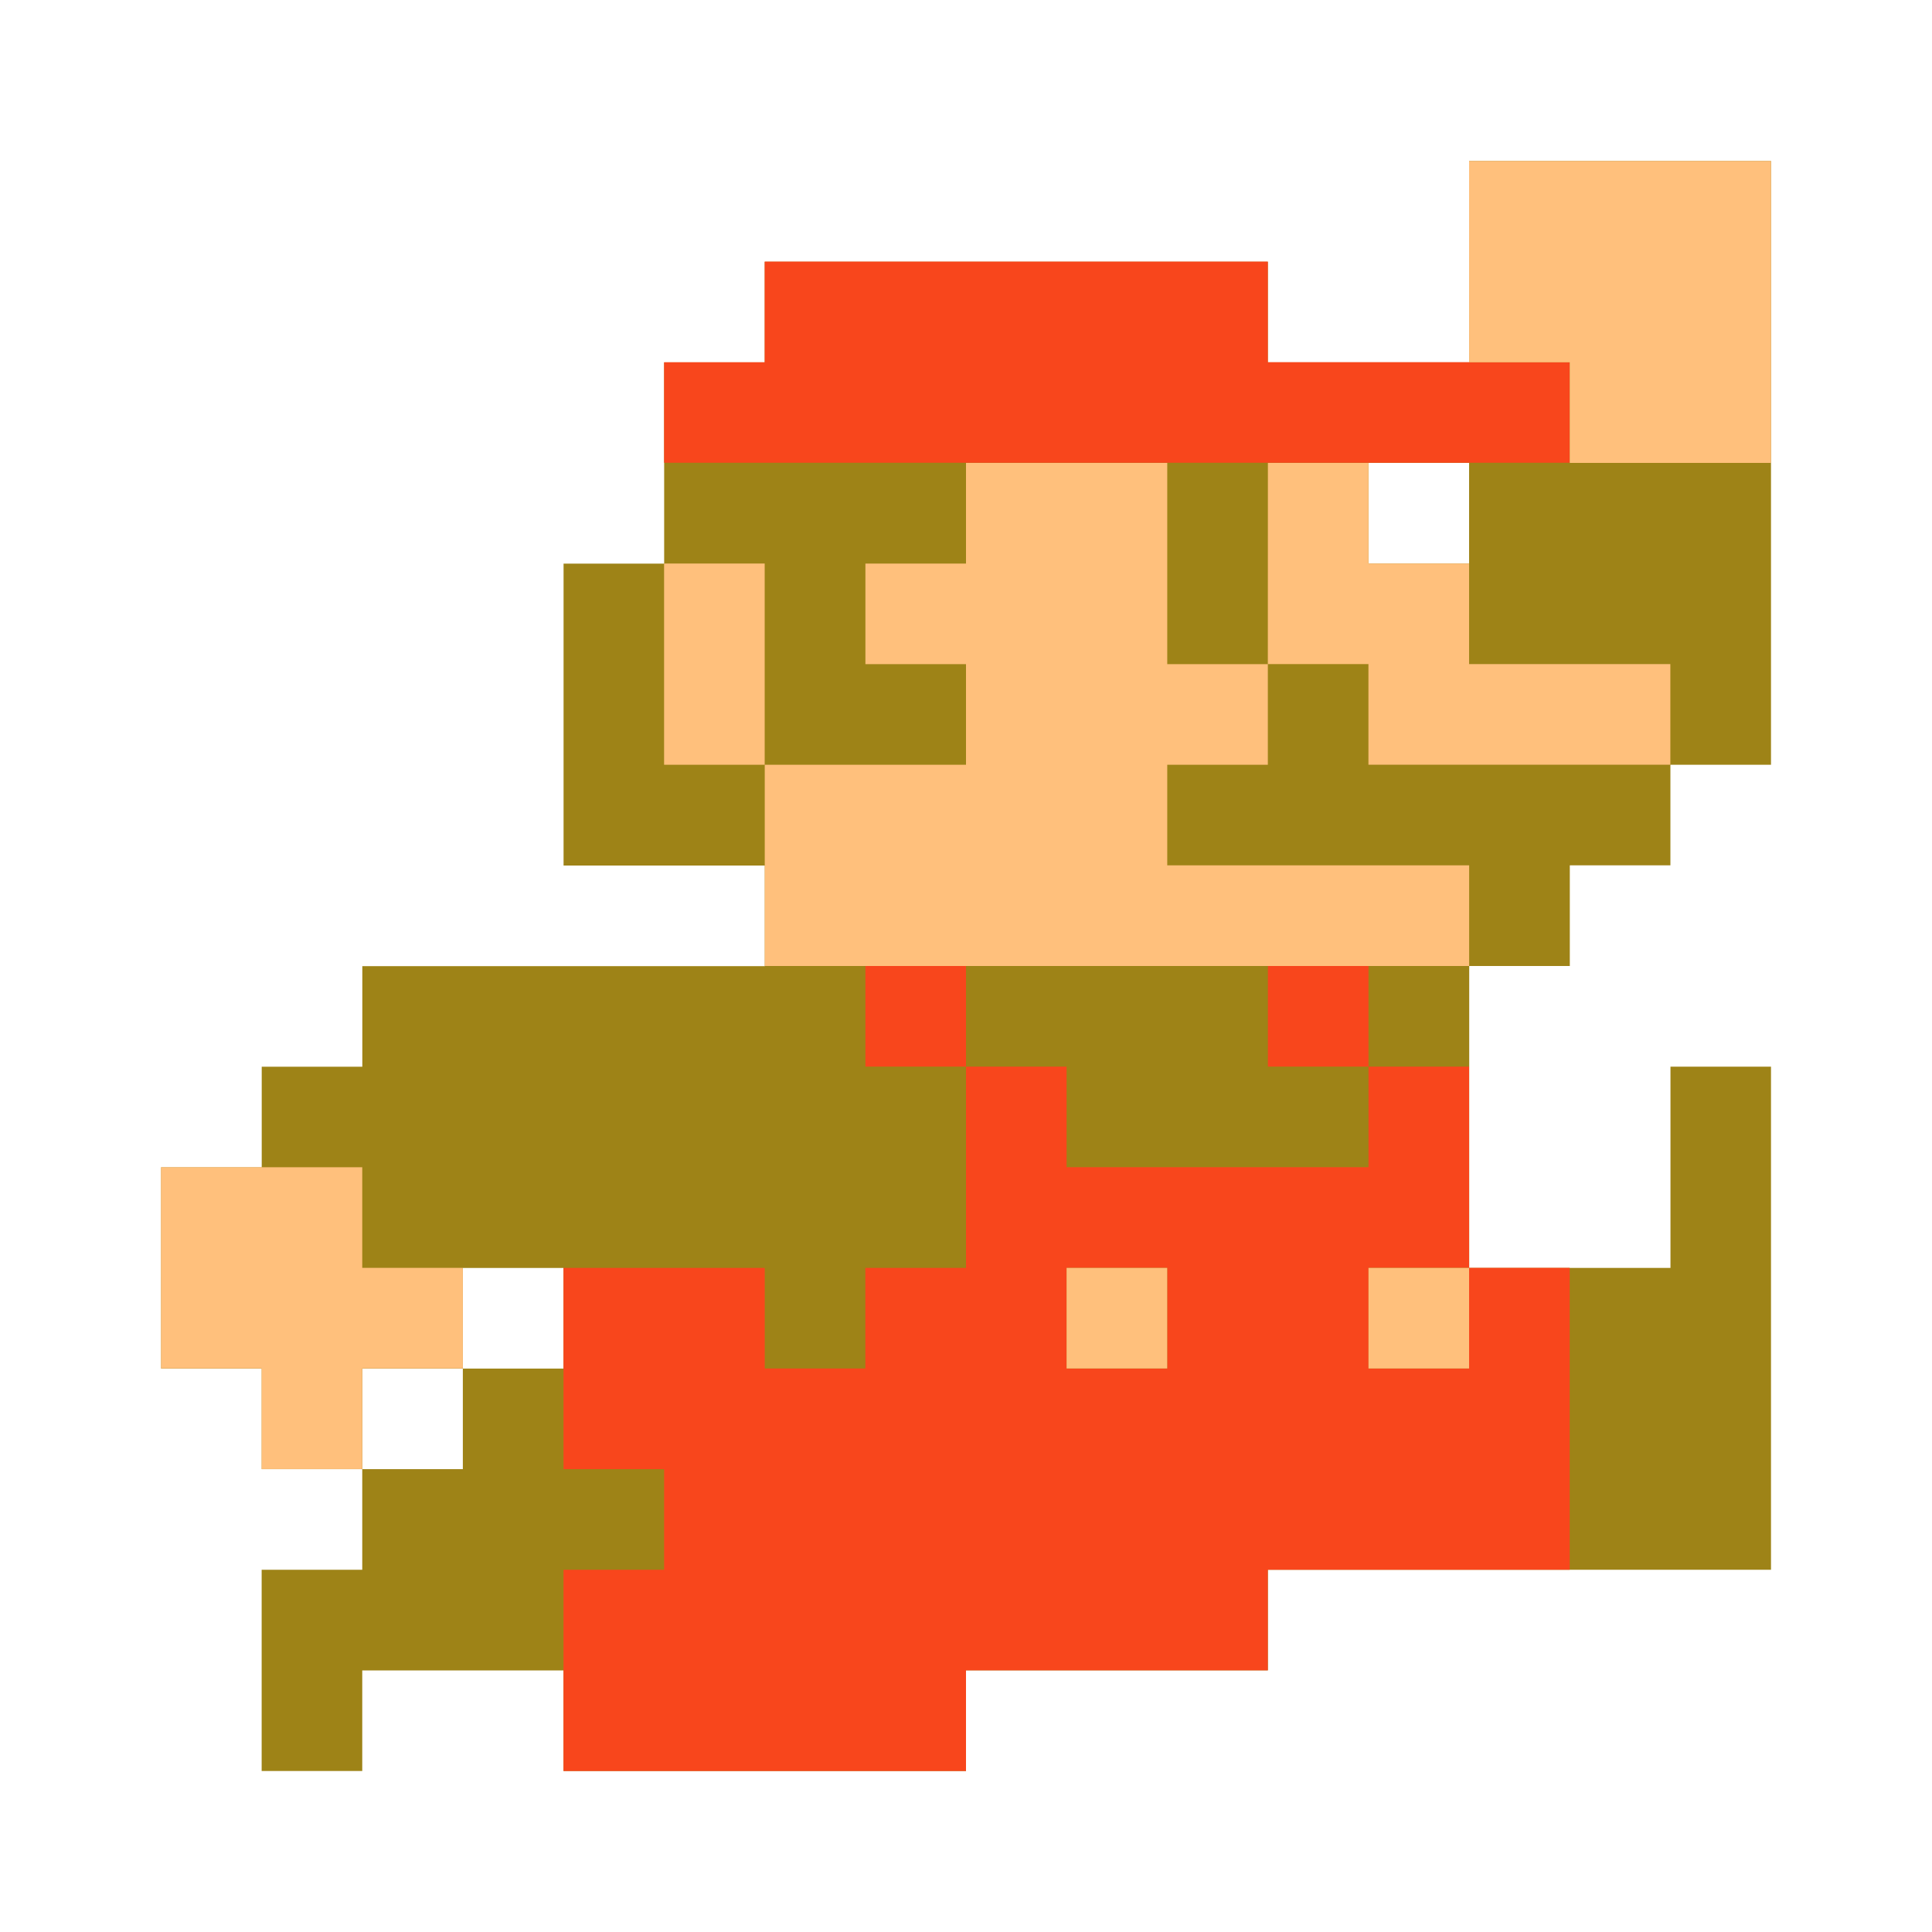
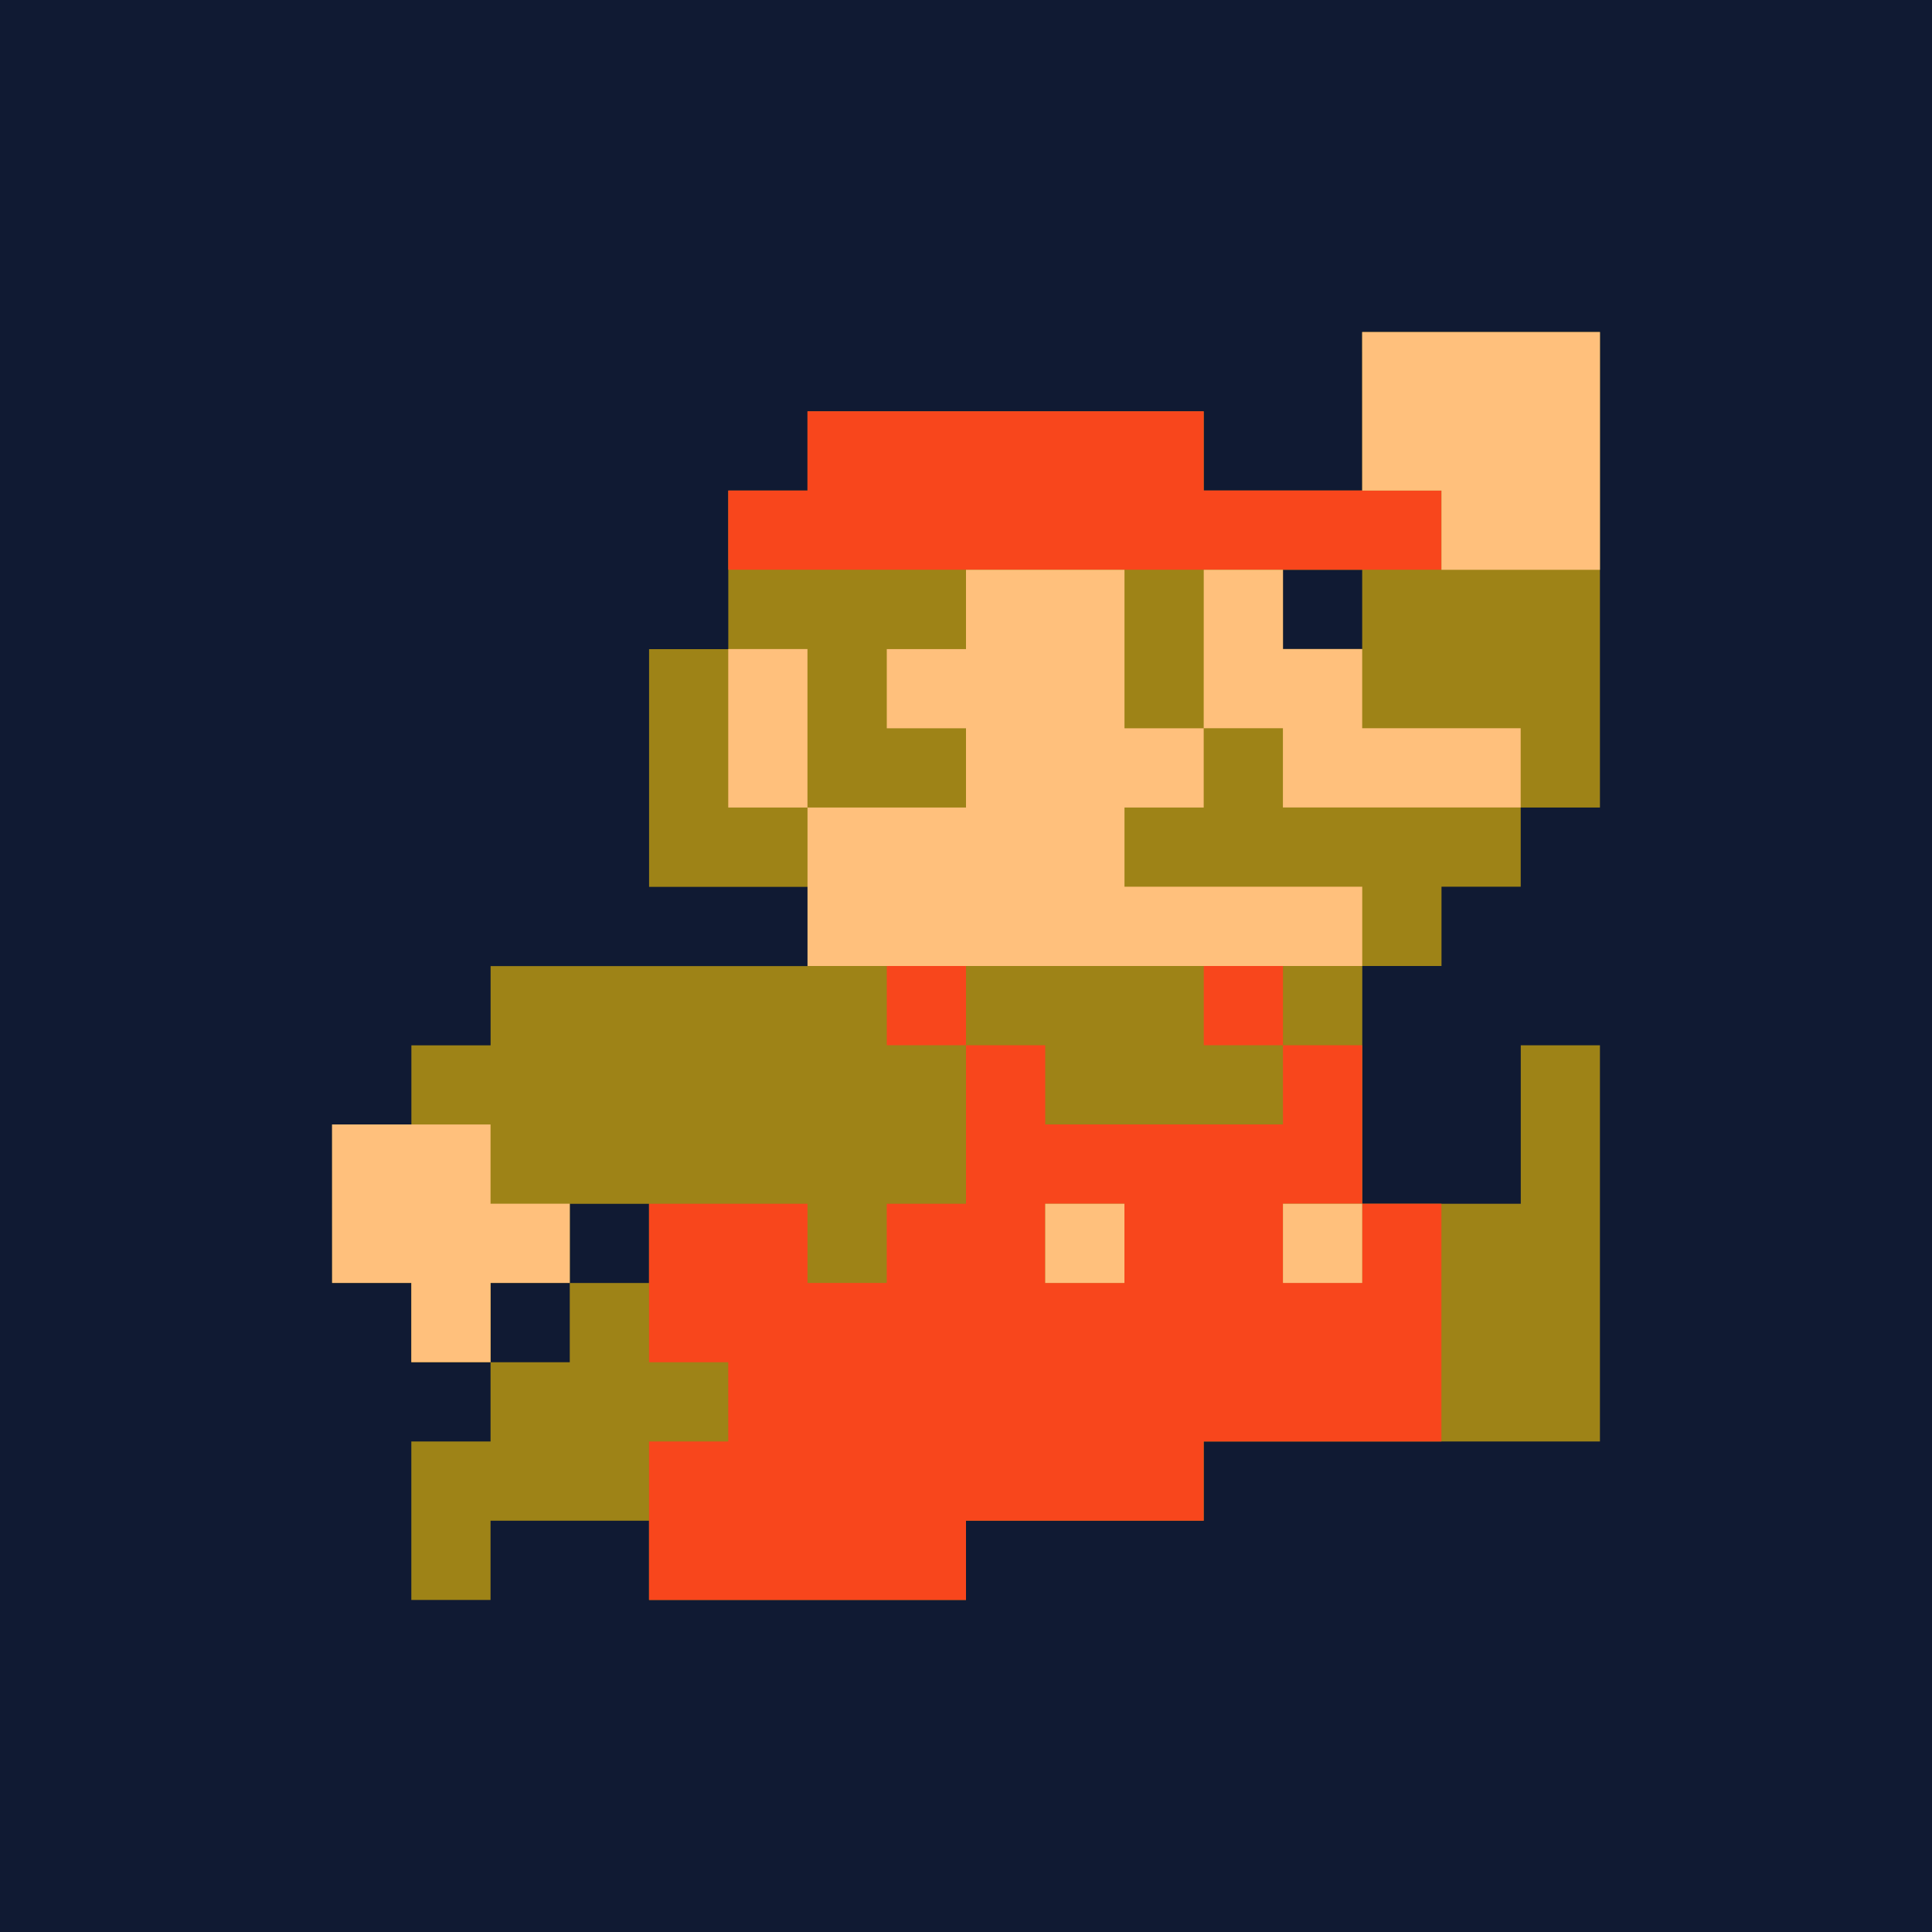
- <svg xmlns="http://www.w3.org/2000/svg" version="1.1" id="Layer_1" x="0px" y="0px" viewBox="0 0 300 300" style="enable-background:new 0 0 300 300;" xml:space="preserve">
+ <svg xmlns="http://www.w3.org/2000/svg" width="512" height="512" viewBox="0 0 512 512">
+   <rect width="512" height="512" fill="#101a33" />
  <style type="text/css">
- 	.st0{fill-rule:evenodd;clip-rule:evenodd;fill:#9E8317;}
- 	.st1{fill-rule:evenodd;clip-rule:evenodd;fill:#F8461C;}
- 	.st2{fill-rule:evenodd;clip-rule:evenodd;fill:#FFC07C;}
- </style>
-   <g>
-     <path class="st0" d="M228.12,25H275v93.75c-5.21,0-10.42,0-15.62,0v15.62c-5.21,0-10.42,0-15.62,0V150c-5.21,0-10.42,0-15.62,0   v46.88h31.25c0-10.42,0-20.83,0-31.25H275v78.12c-26.04,0-52.09,0-78.12,0v15.62c-15.62,0-31.25,0-46.88,0V275   c-20.83,0-41.67,0-62.5,0c0-5.21,0-10.42,0-15.62c-10.42,0-20.83,0-31.25,0V275c-5.21,0-10.42,0-15.62,0c0-10.42,0-20.83,0-31.25   h15.62c0-5.21,0-10.42,0-15.62h15.62c0-5.21,0-10.42,0-15.62H87.5c0-5.21,0-10.42,0-15.62c-5.21,0-10.42,0-15.62,0v15.62   c-5.21,0-10.42,0-15.62,0v15.62c-5.21,0-10.42,0-15.62,0c0-5.21,0-10.42,0-15.62c-5.21,0-10.42,0-15.62,0c0-10.42,0-20.83,0-31.25   h15.62c0-5.21,0-10.42,0-15.62h15.62c0-5.21,0-10.42,0-15.62h62.5c0-5.21,0-10.42,0-15.62c-10.42,0-20.83,0-31.25,0   c0-15.62,0-31.25,0-46.88h15.62c0-10.42,0-20.83,0-31.25h15.62c0-5.21,0-10.42,0-15.62h78.12v15.62h31.25   C228.12,45.83,228.12,35.42,228.12,25z M212.5,71.88V87.5h15.62c0-5.21,0-10.42,0-15.62C222.92,71.88,217.71,71.88,212.5,71.88z" />
-     <path class="st1" d="M118.75,40.62h78.12v15.62h46.88v15.62H103.12V56.25h15.62V40.62z M134.38,150H150v15.62   c-5.21,0-10.42,0-15.62,0C134.38,160.42,134.38,155.21,134.38,150z M196.88,150h15.62v15.62h-15.62V150z M150,165.62h15.62v15.62   h46.88c0-5.21,0-10.42,0-15.62h15.62v31.25H212.5v15.62h15.62c0,0,0-10.42,0-15.62h15.62v46.88h-46.88v15.62H150V275   c0,0-41.67,0-62.5,0c0-10.42,0-20.83,0-31.25h15.62c0-5.21,0-10.42,0-15.62c-5.21,0-10.42,0-15.62,0c0-10.42,0-20.83,0-31.25h31.25   v15.62h15.62c0-5.21,0-10.42,0-15.62H150C150,186.46,150,176.04,150,165.62z M165.62,196.88v15.62h15.62c0-5.21,0-10.42,0-15.62   C176.04,196.88,170.83,196.88,165.62,196.88z" />
-     <path class="st2" d="M228.12,25H275v46.88c-10.42,0-20.83,0-31.25,0c0-5.21,0-10.42,0-15.62c-5.21,0-10.42,0-15.62,0   C228.12,45.83,228.12,35.42,228.12,25z M150,71.88h31.25v31.25h15.62v15.62c-5.21,0-10.42,0-15.62,0v15.62h46.88V150   c-36.45,0-72.92,0-109.38,0c0-10.42,0-20.83,0-31.25H150c0-5.21,0-10.42,0-15.62c-5.21,0-10.42,0-15.62,0c0-5.21,0-10.42,0-15.62   H150C150,82.29,150,77.08,150,71.88z M196.88,71.88h15.62V87.5h15.62v15.62h31.25v15.62c-15.62,0-31.25,0-46.88,0   c0-5.21,0-10.42,0-15.62c-5.21,0-10.42,0-15.62,0C196.88,92.71,196.88,82.29,196.88,71.88z M103.12,87.5h15.62v31.25   c-5.21,0-10.42,0-15.62,0C103.12,108.33,103.12,97.92,103.12,87.5z M25,181.25h31.25v15.62h15.62v15.62c-5.21,0-10.42,0-15.62,0   v15.62c-5.21,0-10.42,0-15.62,0c0-5.21,0-10.42,0-15.62c-5.21,0-10.42,0-15.62,0C25,202.08,25,191.67,25,181.25z M165.62,196.88   h15.62v15.62c-5.21,0-10.42,0-15.62,0C165.62,207.29,165.62,202.08,165.62,196.88z M212.5,196.88h15.62v15.62   c-5.21,0-10.42,0-15.62,0C212.5,207.29,212.5,202.08,212.5,196.88z" />
+     .smb-hair{fill-rule:evenodd;clip-rule:evenodd;fill:#9E8317;}
+     .smb-red{fill-rule:evenodd;clip-rule:evenodd;fill:#F8461C;}
+     .smb-skin{fill-rule:evenodd;clip-rule:evenodd;fill:#FFC07C;}
+   </style>
+   <g transform="translate(256 256) scale(1.344) translate(-150 -150)">
+     <path class="smb-hair" d="M228.12,25H275v93.75c-5.21,0-10.42,0-15.62,0v15.62c-5.21,0-10.42,0-15.62,0V150c-5.21,0-10.42,0-15.62,0       v46.88h31.25c0-10.42,0-20.83,0-31.25H275v78.12c-26.04,0-52.09,0-78.12,0v15.62c-15.62,0-31.25,0-46.88,0V275       c-20.83,0-41.67,0-62.5,0c0-5.21,0-10.42,0-15.62c-10.42,0-20.83,0-31.25,0V275c-5.21,0-10.42,0-15.62,0c0-10.42,0-20.83,0-31.25       h15.62c0-5.21,0-10.42,0-15.62h15.62c0-5.21,0-10.42,0-15.62H87.5c0-5.21,0-10.42,0-15.62c-5.21,0-10.42,0-15.62,0v15.62       c-5.21,0-10.42,0-15.62,0v15.62c-5.21,0-10.42,0-15.62,0c0-5.21,0-10.42,0-15.62c-5.21,0-10.42,0-15.62,0c0-10.42,0-20.83,0-31.25       h15.62c0-5.21,0-10.42,0-15.62h15.62c0-5.21,0-10.42,0-15.62h62.5c0-5.21,0-10.42,0-15.62c-10.42,0-20.83,0-31.25,0       c0-15.62,0-31.25,0-46.88h15.62c0-10.42,0-20.83,0-31.25h15.62c0-5.21,0-10.42,0-15.62h78.12v15.62h31.25       C228.12,45.83,228.12,35.42,228.12,25z M212.5,71.88V87.5h15.62c0-5.21,0-10.42,0-15.62C222.92,71.88,217.71,71.88,212.5,71.88z" />
+     <path class="smb-red" d="M118.75,40.62h78.12v15.62h46.88v15.62H103.12V56.25h15.62V40.62z M134.38,150H150v15.62       c-5.21,0-10.42,0-15.62,0C134.38,160.42,134.38,155.21,134.38,150z M196.88,150h15.62v15.62h-15.62V150z M150,165.62h15.62v15.62       h46.88c0-5.21,0-10.42,0-15.62h15.62v31.25H212.5v15.62h15.62c0,0,0-10.42,0-15.62h15.62v46.88h-46.88v15.62H150V275       c0,0-41.67,0-62.5,0c0-10.42,0-20.83,0-31.25h15.62c0-5.21,0-10.42,0-15.62c-5.21,0-10.42,0-15.62,0c0-10.42,0-20.83,0-31.25h31.25       v15.62h15.62c0-5.21,0-10.42,0-15.62H150C150,186.46,150,176.04,150,165.62z M165.62,196.88v15.62h15.62c0-5.21,0-10.42,0-15.62       C176.04,196.88,170.83,196.88,165.62,196.88z" />
+     <path class="smb-skin" d="M228.12,25H275v46.88c-10.42,0-20.83,0-31.25,0c0-5.21,0-10.42,0-15.62c-5.21,0-10.42,0-15.62,0       C228.12,45.83,228.12,35.42,228.12,25z M150,71.88h31.25v31.25h15.62v15.62c-5.21,0-10.42,0-15.62,0v15.62h46.88V150       c-36.45,0-72.92,0-109.38,0c0-10.42,0-20.83,0-31.25H150c0-5.21,0-10.42,0-15.62c-5.21,0-10.42,0-15.62,0c0-5.21,0-10.42,0-15.62       H150C150,82.29,150,77.08,150,71.88z M196.88,71.88h15.62V87.5h15.62v15.62h31.25v15.62c-15.62,0-31.25,0-46.88,0       c0-5.21,0-10.42,0-15.62c-5.21,0-10.42,0-15.62,0C196.88,92.71,196.88,82.29,196.88,71.88z M103.12,87.5h15.62v31.25       c-5.21,0-10.42,0-15.62,0C103.12,108.33,103.12,97.92,103.12,87.5z M25,181.25h31.25v15.62h15.62v15.62c-5.21,0-10.42,0-15.62,0       v15.62c-5.21,0-10.42,0-15.62,0c0-5.21,0-10.42,0-15.62c-5.21,0-10.42,0-15.62,0C25,202.08,25,191.67,25,181.25z M165.62,196.88       h15.62v15.62c-5.21,0-10.42,0-15.62,0C165.62,207.29,165.62,202.08,165.62,196.88z M212.5,196.88h15.62v15.62       c-5.21,0-10.42,0-15.62,0C212.5,207.29,212.5,202.08,212.5,196.88z" />
  </g>
</svg>
